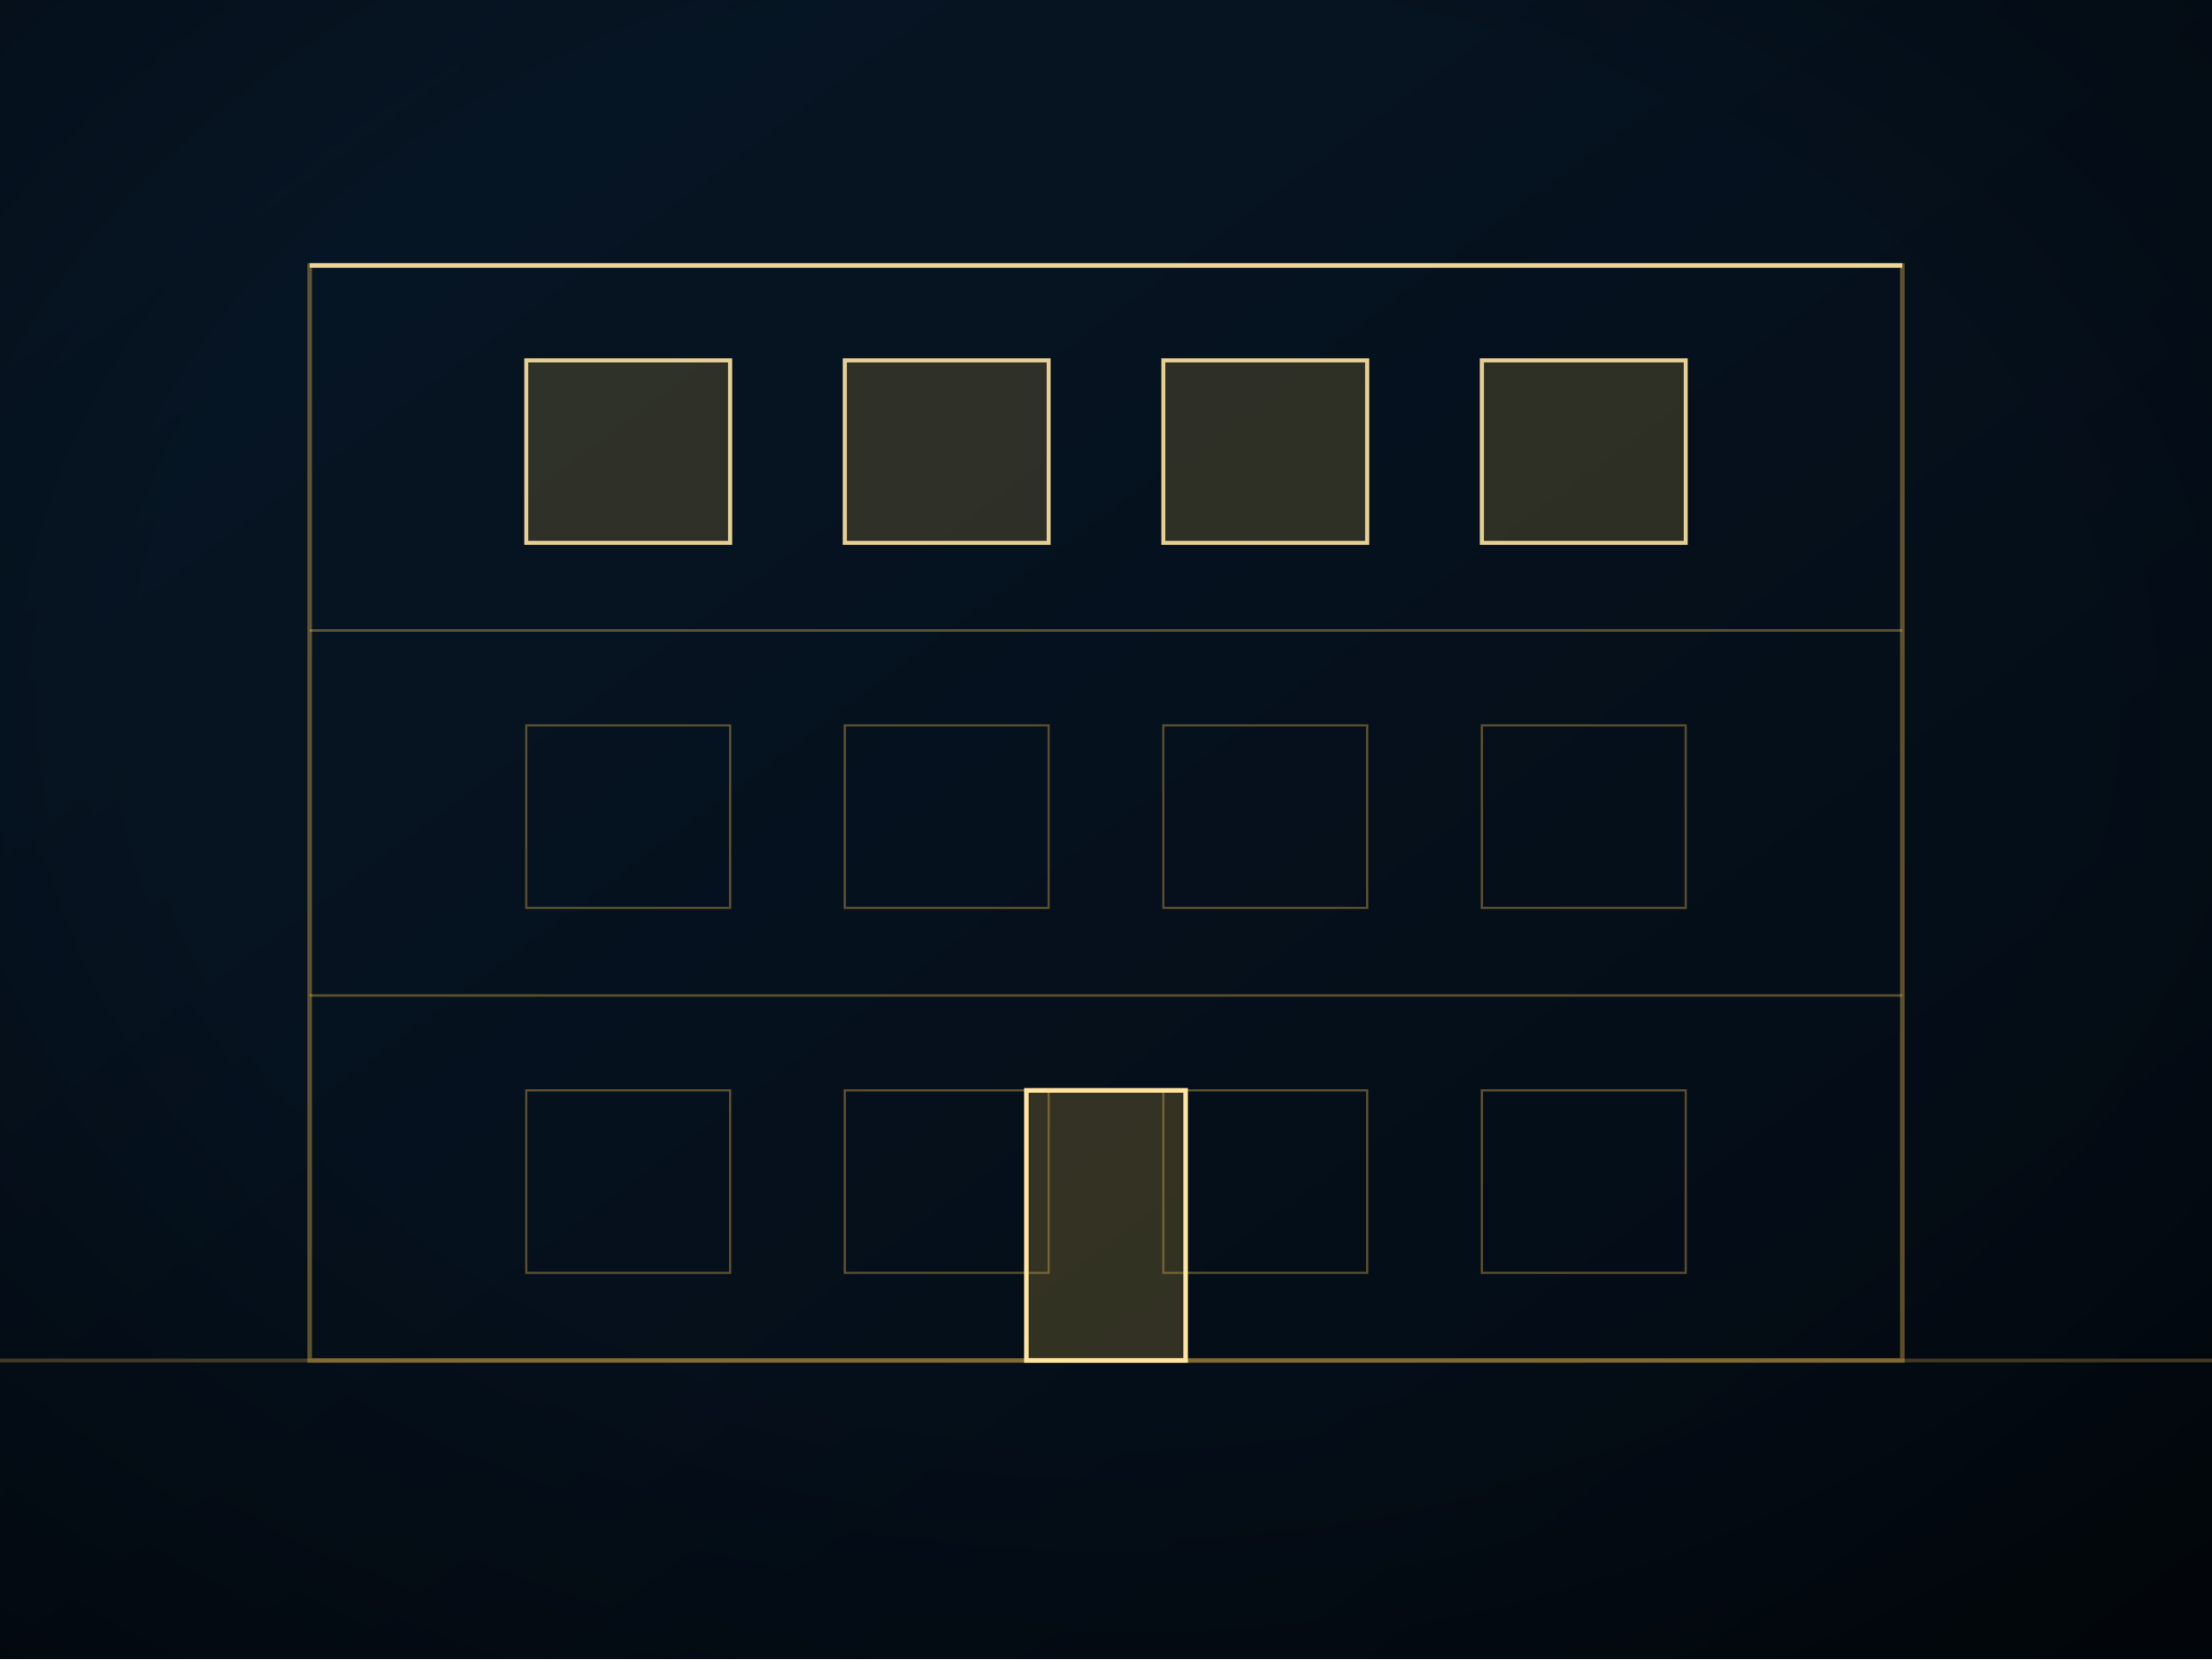
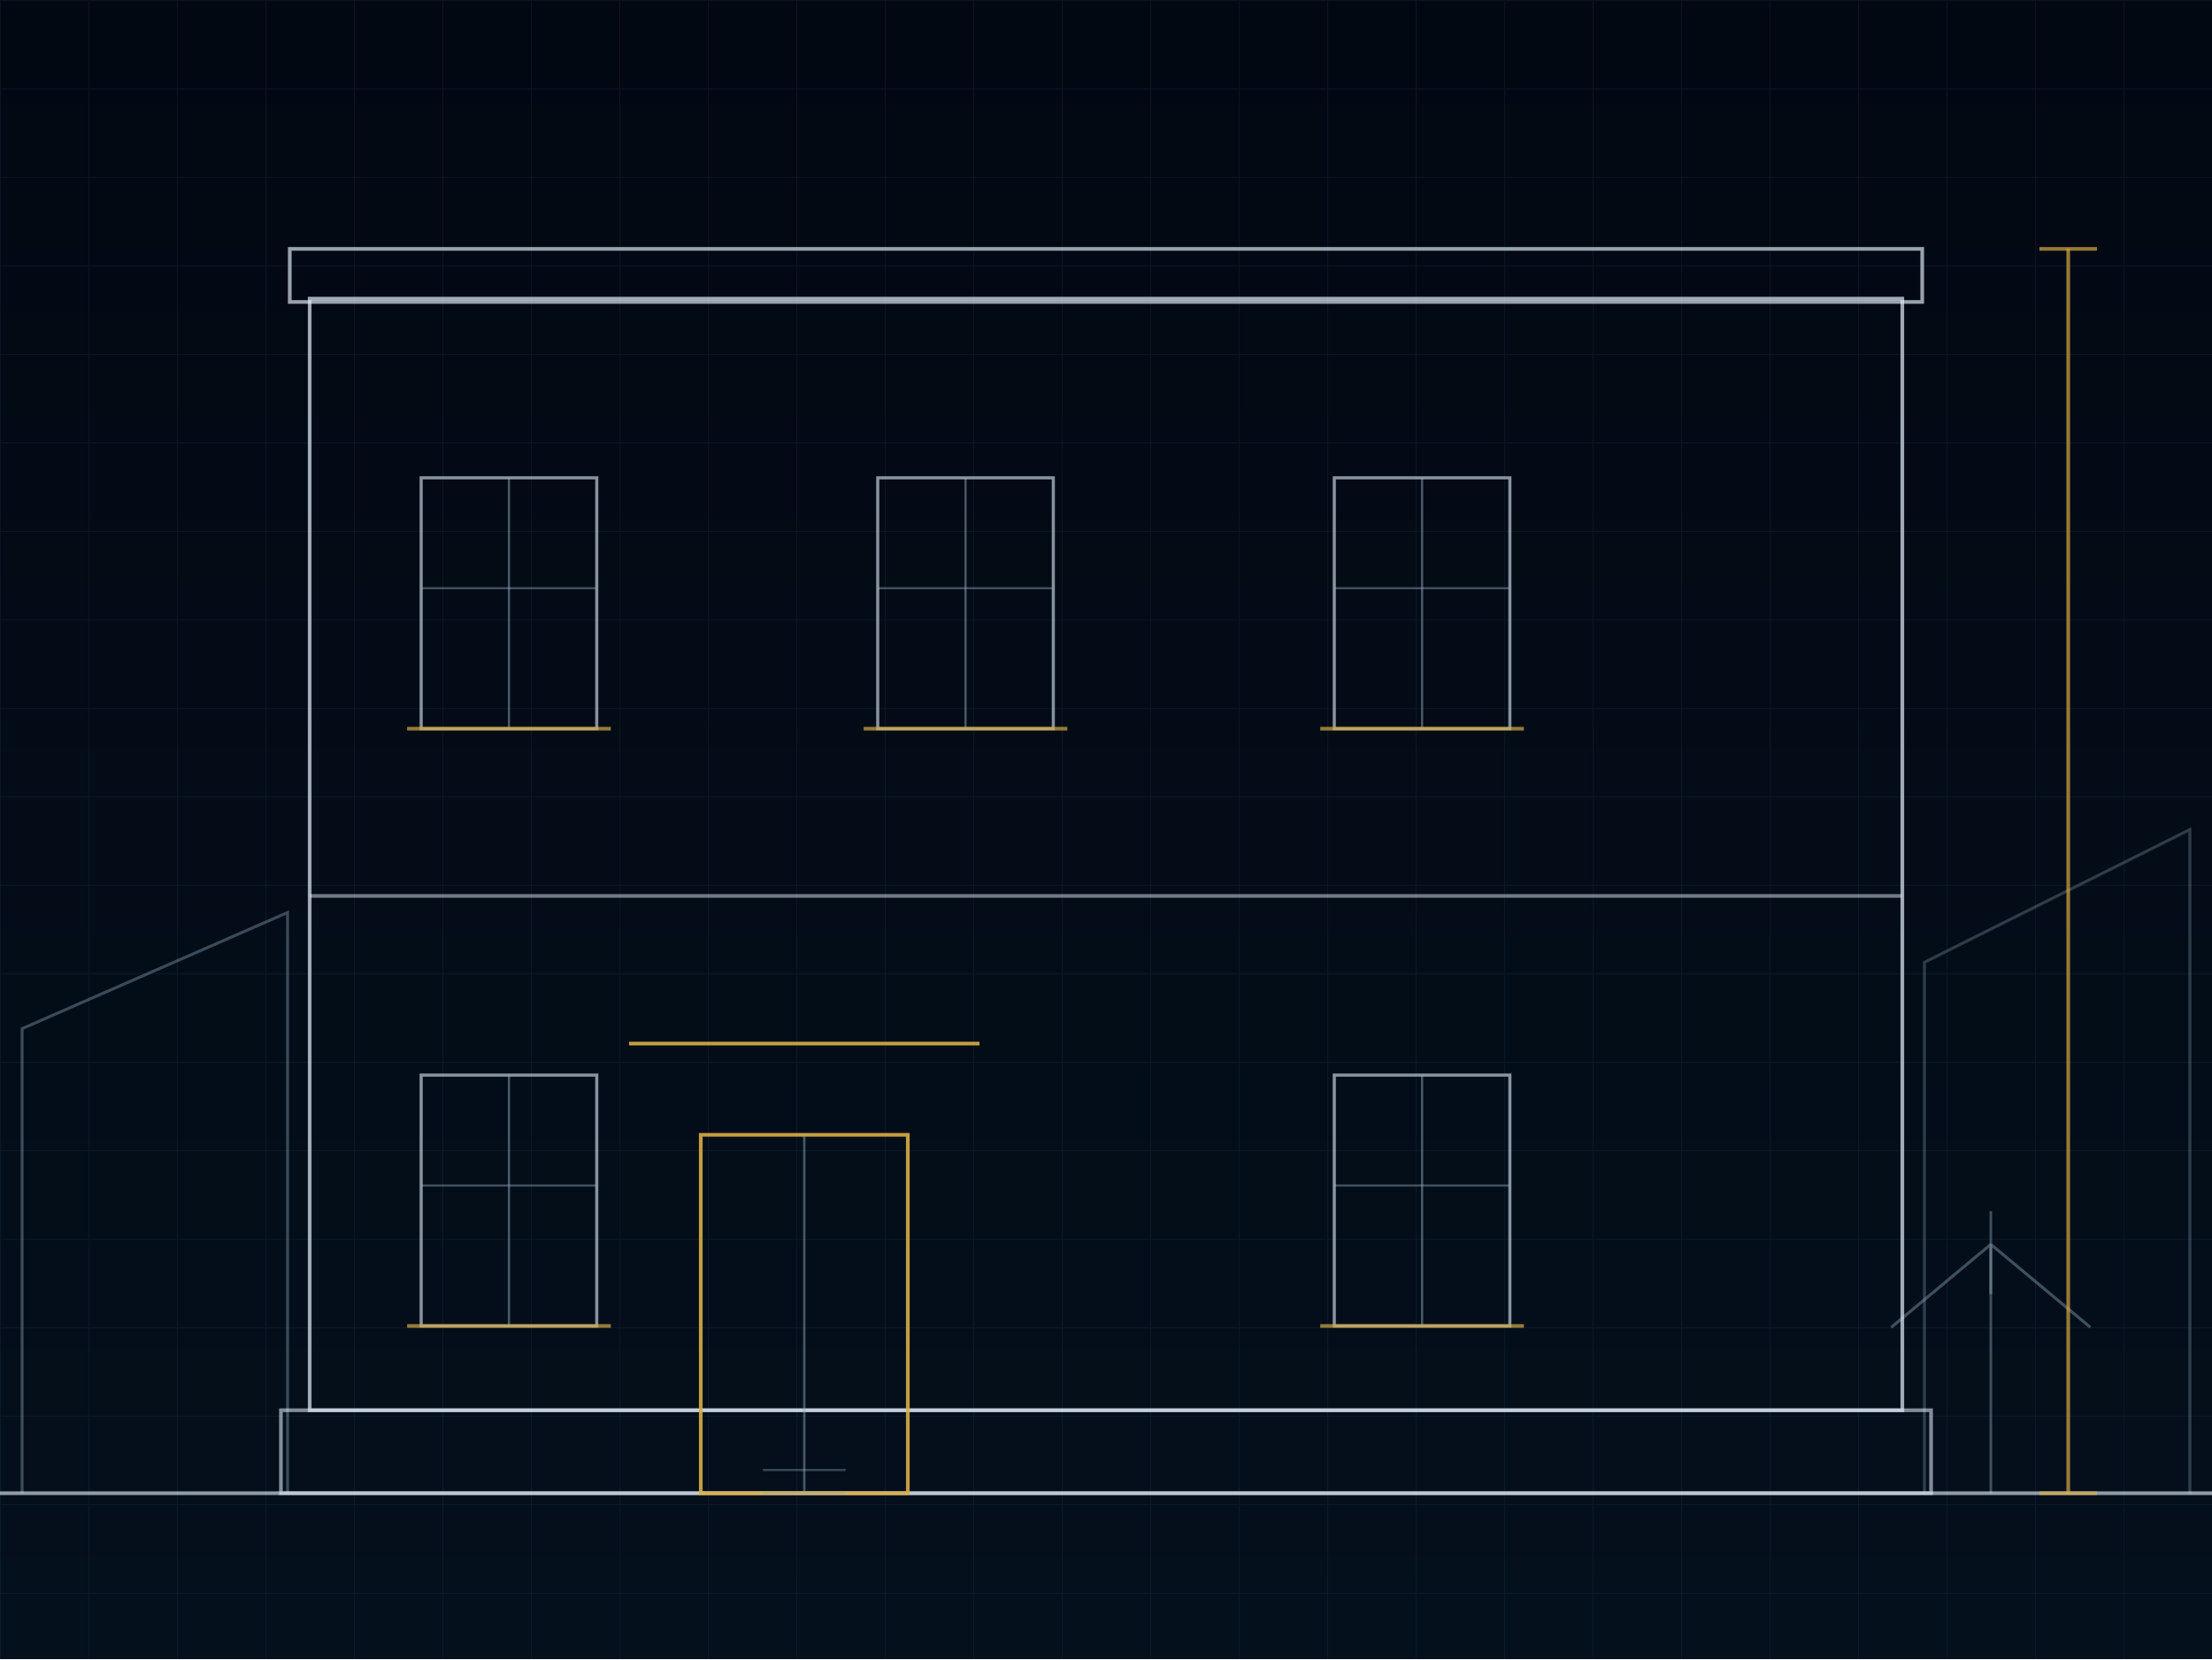
<svg xmlns="http://www.w3.org/2000/svg" viewBox="0 0 1200 900" width="1200" height="900" fill="none" role="img">
  <defs>
-     <linearGradient id="g" x1="0" y1="0" x2="1" y2="1">
-       <stop offset="0" stop-color="#071727" />
-       <stop offset="1" stop-color="#030A12" />
+     <linearGradient id="bg" x1="0" y1="0" x2="0" y2="1">
+       <stop offset="0" stop-color="#020812" />
+       <stop offset="1" stop-color="#04101C" />
    </linearGradient>
-     <radialGradient id="vg" cx="50%" cy="42%" r="78%">
-       <stop offset="55%" stop-color="#000000" stop-opacity="0" />
-       <stop offset="100%" stop-color="#000000" stop-opacity="0.5" />
+     <pattern id="grid" width="48" height="48" patternUnits="userSpaceOnUse">
+       <path d="M48 0H0V48" stroke="#2A4A66" stroke-width="1" />
+     </pattern>
+     <radialGradient id="warm" cx="50%" cy="50%" r="50%">
+       <stop offset="0" stop-color="#F3C56B" stop-opacity="0.55" />
+       <stop offset="1" stop-color="#F3C56B" stop-opacity="0" />
    </radialGradient>
  </defs>
-   <rect width="1200" height="900" fill="url(#g)" />
-   <rect width="1200" height="900" fill="url(#vg)" />
-   <line x1="0" y1="738" x2="1200" y2="738" stroke="#D9AD456B" stroke-width="2" opacity="0.7" />
-   <rect x="168" y="144" width="864" height="594" stroke="#D9AD456B" stroke-width="2.5" fill="none" />
-   <line x1="168" y1="144" x2="1032" y2="144" stroke="#FFE3A0" stroke-width="2.5" opacity="0.9" />
-   <rect x="285.5" y="195.48" width="110.59" height="99" stroke="#FFE3A0" stroke-width="2.2" opacity="0.9" fill="#D9AD4538" />
-   <rect x="458.3" y="195.48" width="110.59" height="99" stroke="#FFE3A0" stroke-width="2.2" opacity="0.9" fill="#D9AD4538" />
-   <rect x="631.1" y="195.48" width="110.59" height="99" stroke="#FFE3A0" stroke-width="2.2" opacity="0.9" fill="#D9AD4538" />
-   <rect x="803.9" y="195.48" width="110.59" height="99" stroke="#FFE3A0" stroke-width="2.2" opacity="0.9" fill="#D9AD4538" />
-   <line x1="168" y1="342" x2="1032" y2="342" stroke="#D9AD45" stroke-width="1.4" opacity="0.4" />
-   <rect x="285.5" y="393.48" width="110.59" height="99" stroke="#D9AD45" stroke-width="1.2" opacity="0.4" fill="none" />
-   <rect x="458.3" y="393.48" width="110.59" height="99" stroke="#D9AD45" stroke-width="1.2" opacity="0.4" fill="none" />
-   <rect x="631.1" y="393.48" width="110.59" height="99" stroke="#D9AD45" stroke-width="1.2" opacity="0.4" fill="none" />
-   <rect x="803.9" y="393.48" width="110.59" height="99" stroke="#D9AD45" stroke-width="1.2" opacity="0.4" fill="none" />
-   <line x1="168" y1="540" x2="1032" y2="540" stroke="#D9AD45" stroke-width="1.4" opacity="0.4" />
-   <rect x="285.5" y="591.48" width="110.59" height="99" stroke="#D9AD45" stroke-width="1.2" opacity="0.4" fill="none" />
-   <rect x="458.3" y="591.48" width="110.59" height="99" stroke="#D9AD45" stroke-width="1.2" opacity="0.4" fill="none" />
-   <rect x="631.1" y="591.48" width="110.59" height="99" stroke="#D9AD45" stroke-width="1.2" opacity="0.4" fill="none" />
-   <rect x="803.9" y="591.48" width="110.59" height="99" stroke="#D9AD45" stroke-width="1.2" opacity="0.4" fill="none" />
-   <rect x="556.8" y="591.48" width="86.4" height="146.52" stroke="#FFE3A0" stroke-width="2.5" fill="#D9AD4538" />
+   <rect width="1200" height="900" fill="url(#bg)" />
+   <rect width="1200" height="900" fill="url(#grid)" opacity="0.18" />
+   <path d="M12 810V558L156 495V810" stroke="#93A9BC" stroke-opacity="0.39" stroke-width="1.6" />
+   <path d="M1044 810V522L1188 450V810" stroke="#93A9BC" stroke-opacity="0.31" stroke-width="1.6" />
+   <line x1="1080" y1="810" x2="1080" y2="657" stroke="#93A9BC" stroke-opacity="0.42" stroke-width="1.4" />
+   <path d="M1080 675L1026 720M1080 675L1134 720M1080 675L1080 702" stroke="#93A9BC" stroke-opacity="0.42" stroke-width="1.6" />
+   <line x1="0" y1="810" x2="1200" y2="810" stroke="#DCE9F5" stroke-opacity="0.65" stroke-width="2" />
+   <rect x="152.4" y="765" width="895.2" height="45" stroke="#DCE9F5" stroke-opacity="0.58" stroke-width="2" />
+   <rect x="168" y="162" width="864" height="603" stroke="#DCE9F5" stroke-opacity="0.72" stroke-width="2" />
+   <rect x="157.2" y="135" width="885.6" height="28.8" stroke="#DCE9F5" stroke-opacity="0.68" stroke-width="2" />
+   <line x1="168" y1="486" x2="1032" y2="486" stroke="#DCE9F5" stroke-opacity="0.5" stroke-width="2" />
+   <rect x="228.48" y="259.2" width="95.26" height="136.08" stroke="#DCE9F5" stroke-opacity="0.61" stroke-width="1.7" />
+   <line x1="276.11" y1="259.2" x2="276.11" y2="395.28" stroke="#93A9BC" stroke-opacity="0.49" stroke-width="1.2" />
+   <line x1="228.48" y1="319.08" x2="323.74" y2="319.08" stroke="#93A9BC" stroke-opacity="0.42" stroke-width="1.2" />
+   <line x1="220.86" y1="395.28" x2="331.36" y2="395.28" stroke="#D9AD45" stroke-opacity="0.68" stroke-width="2" />
+   <rect x="476.16" y="259.2" width="95.26" height="136.08" stroke="#DCE9F5" stroke-opacity="0.61" stroke-width="1.7" />
+   <line x1="523.79" y1="259.2" x2="523.79" y2="395.28" stroke="#93A9BC" stroke-opacity="0.49" stroke-width="1.2" />
+   <line x1="476.16" y1="319.08" x2="571.42" y2="319.08" stroke="#93A9BC" stroke-opacity="0.42" stroke-width="1.2" />
+   <line x1="468.54" y1="395.28" x2="579.04" y2="395.28" stroke="#D9AD45" stroke-opacity="0.68" stroke-width="2" />
+   <rect x="723.84" y="259.2" width="95.26" height="136.08" stroke="#DCE9F5" stroke-opacity="0.61" stroke-width="1.7" />
+   <line x1="771.47" y1="259.2" x2="771.47" y2="395.28" stroke="#93A9BC" stroke-opacity="0.49" stroke-width="1.2" />
+   <line x1="723.84" y1="319.08" x2="819.1" y2="319.08" stroke="#93A9BC" stroke-opacity="0.42" stroke-width="1.2" />
+   <line x1="716.22" y1="395.28" x2="826.72" y2="395.28" stroke="#D9AD45" stroke-opacity="0.68" stroke-width="2" />
+   <rect x="228.48" y="583.2" width="95.26" height="136.08" stroke="#DCE9F5" stroke-opacity="0.61" stroke-width="1.7" />
+   <line x1="276.11" y1="583.2" x2="276.11" y2="719.28" stroke="#93A9BC" stroke-opacity="0.49" stroke-width="1.2" />
+   <line x1="228.48" y1="643.08" x2="323.74" y2="643.08" stroke="#93A9BC" stroke-opacity="0.42" stroke-width="1.2" />
+   <line x1="220.86" y1="719.28" x2="331.36" y2="719.28" stroke="#D9AD45" stroke-opacity="0.68" stroke-width="2" />
+   <rect x="723.84" y="583.2" width="95.26" height="136.08" stroke="#DCE9F5" stroke-opacity="0.61" stroke-width="1.7" />
+   <line x1="771.47" y1="583.2" x2="771.47" y2="719.28" stroke="#93A9BC" stroke-opacity="0.49" stroke-width="1.2" />
+   <line x1="723.84" y1="643.08" x2="819.1" y2="643.08" stroke="#93A9BC" stroke-opacity="0.42" stroke-width="1.2" />
+   <line x1="716.22" y1="719.28" x2="826.72" y2="719.28" stroke="#D9AD45" stroke-opacity="0.68" stroke-width="2" />
+   <rect x="380.16" y="615.6" width="112.32" height="194.4" stroke="#D9AD45" stroke-opacity="0.9" stroke-width="2" />
+   <line x1="436.32" y1="615.6" x2="436.32" y2="810" stroke="#93A9BC" stroke-opacity="0.47" stroke-width="1.3" />
+   <line x1="341.28" y1="566.1" x2="531.36" y2="566.1" stroke="#D9AD45" stroke-opacity="0.9" stroke-width="2" />
+   <line x1="413.86" y1="810" x2="458.78" y2="810" stroke="#93A9BC" stroke-opacity="0.36" stroke-width="1.2" />
+   <line x1="413.86" y1="797.4" x2="458.78" y2="797.4" stroke="#93A9BC" stroke-opacity="0.36" stroke-width="1.2" />
+   <line x1="1122" y1="135" x2="1122" y2="810" stroke="#D9AD45" stroke-opacity="0.68" stroke-width="2" />
+   <line x1="1106.4" y1="135" x2="1137.6" y2="135" stroke="#D9AD45" stroke-opacity="0.68" stroke-width="2" />
+   <line x1="1106.4" y1="810" x2="1137.6" y2="810" stroke="#D9AD45" stroke-opacity="0.68" stroke-width="2" />
</svg>
